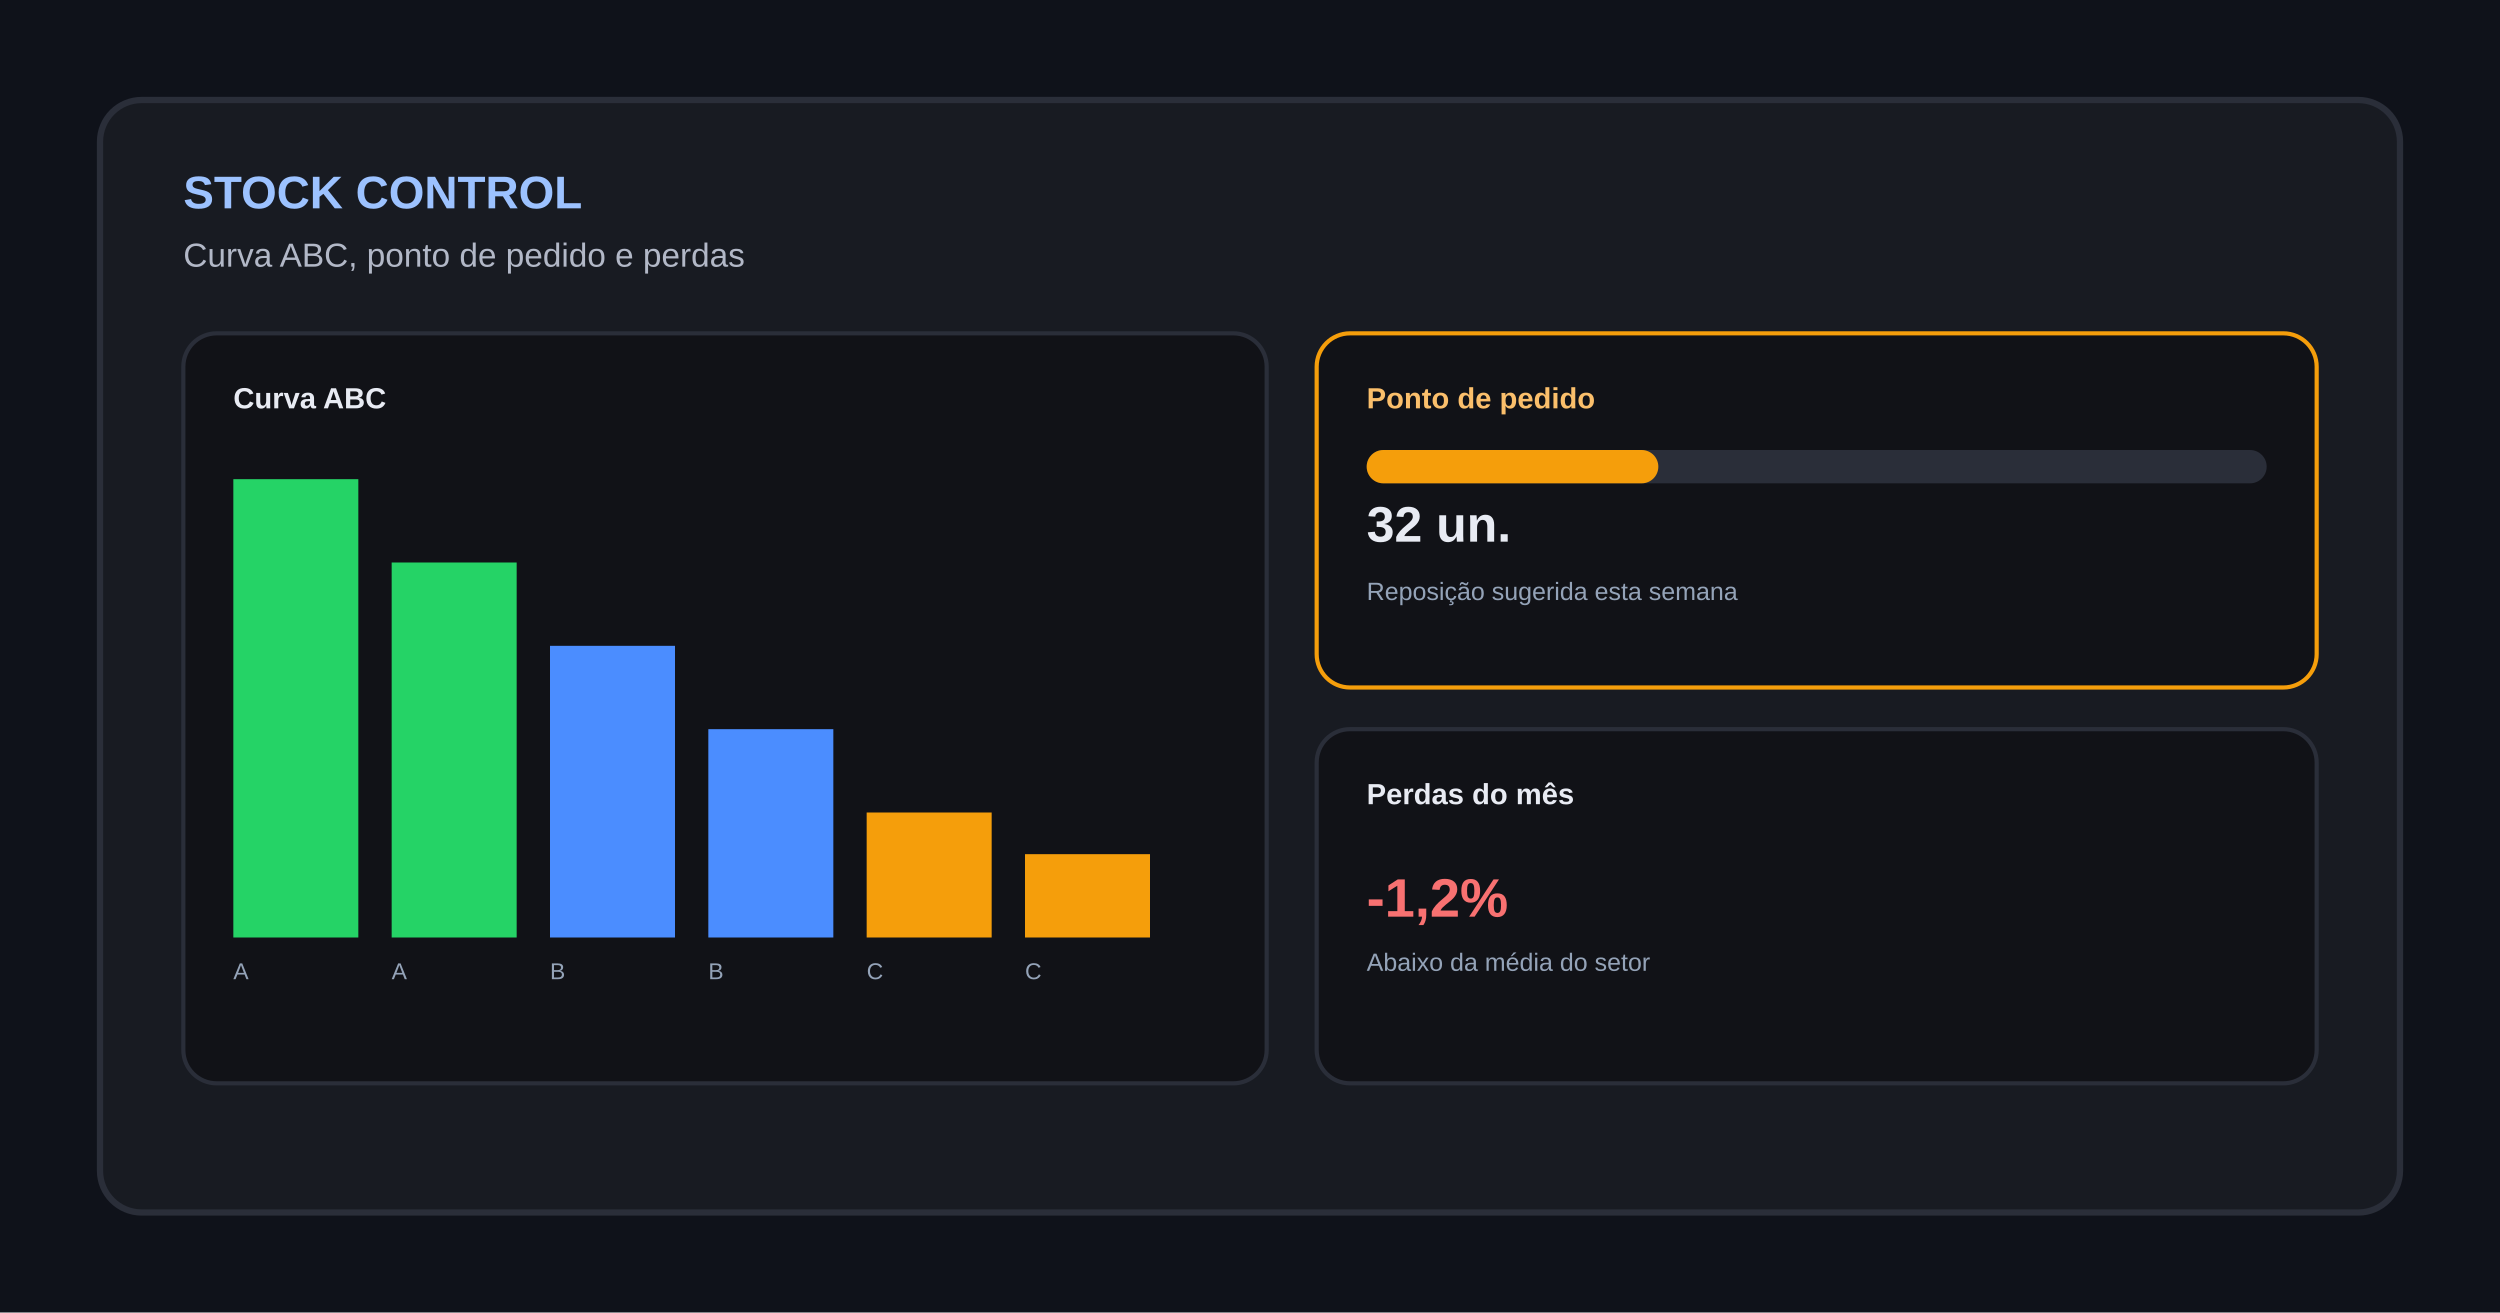
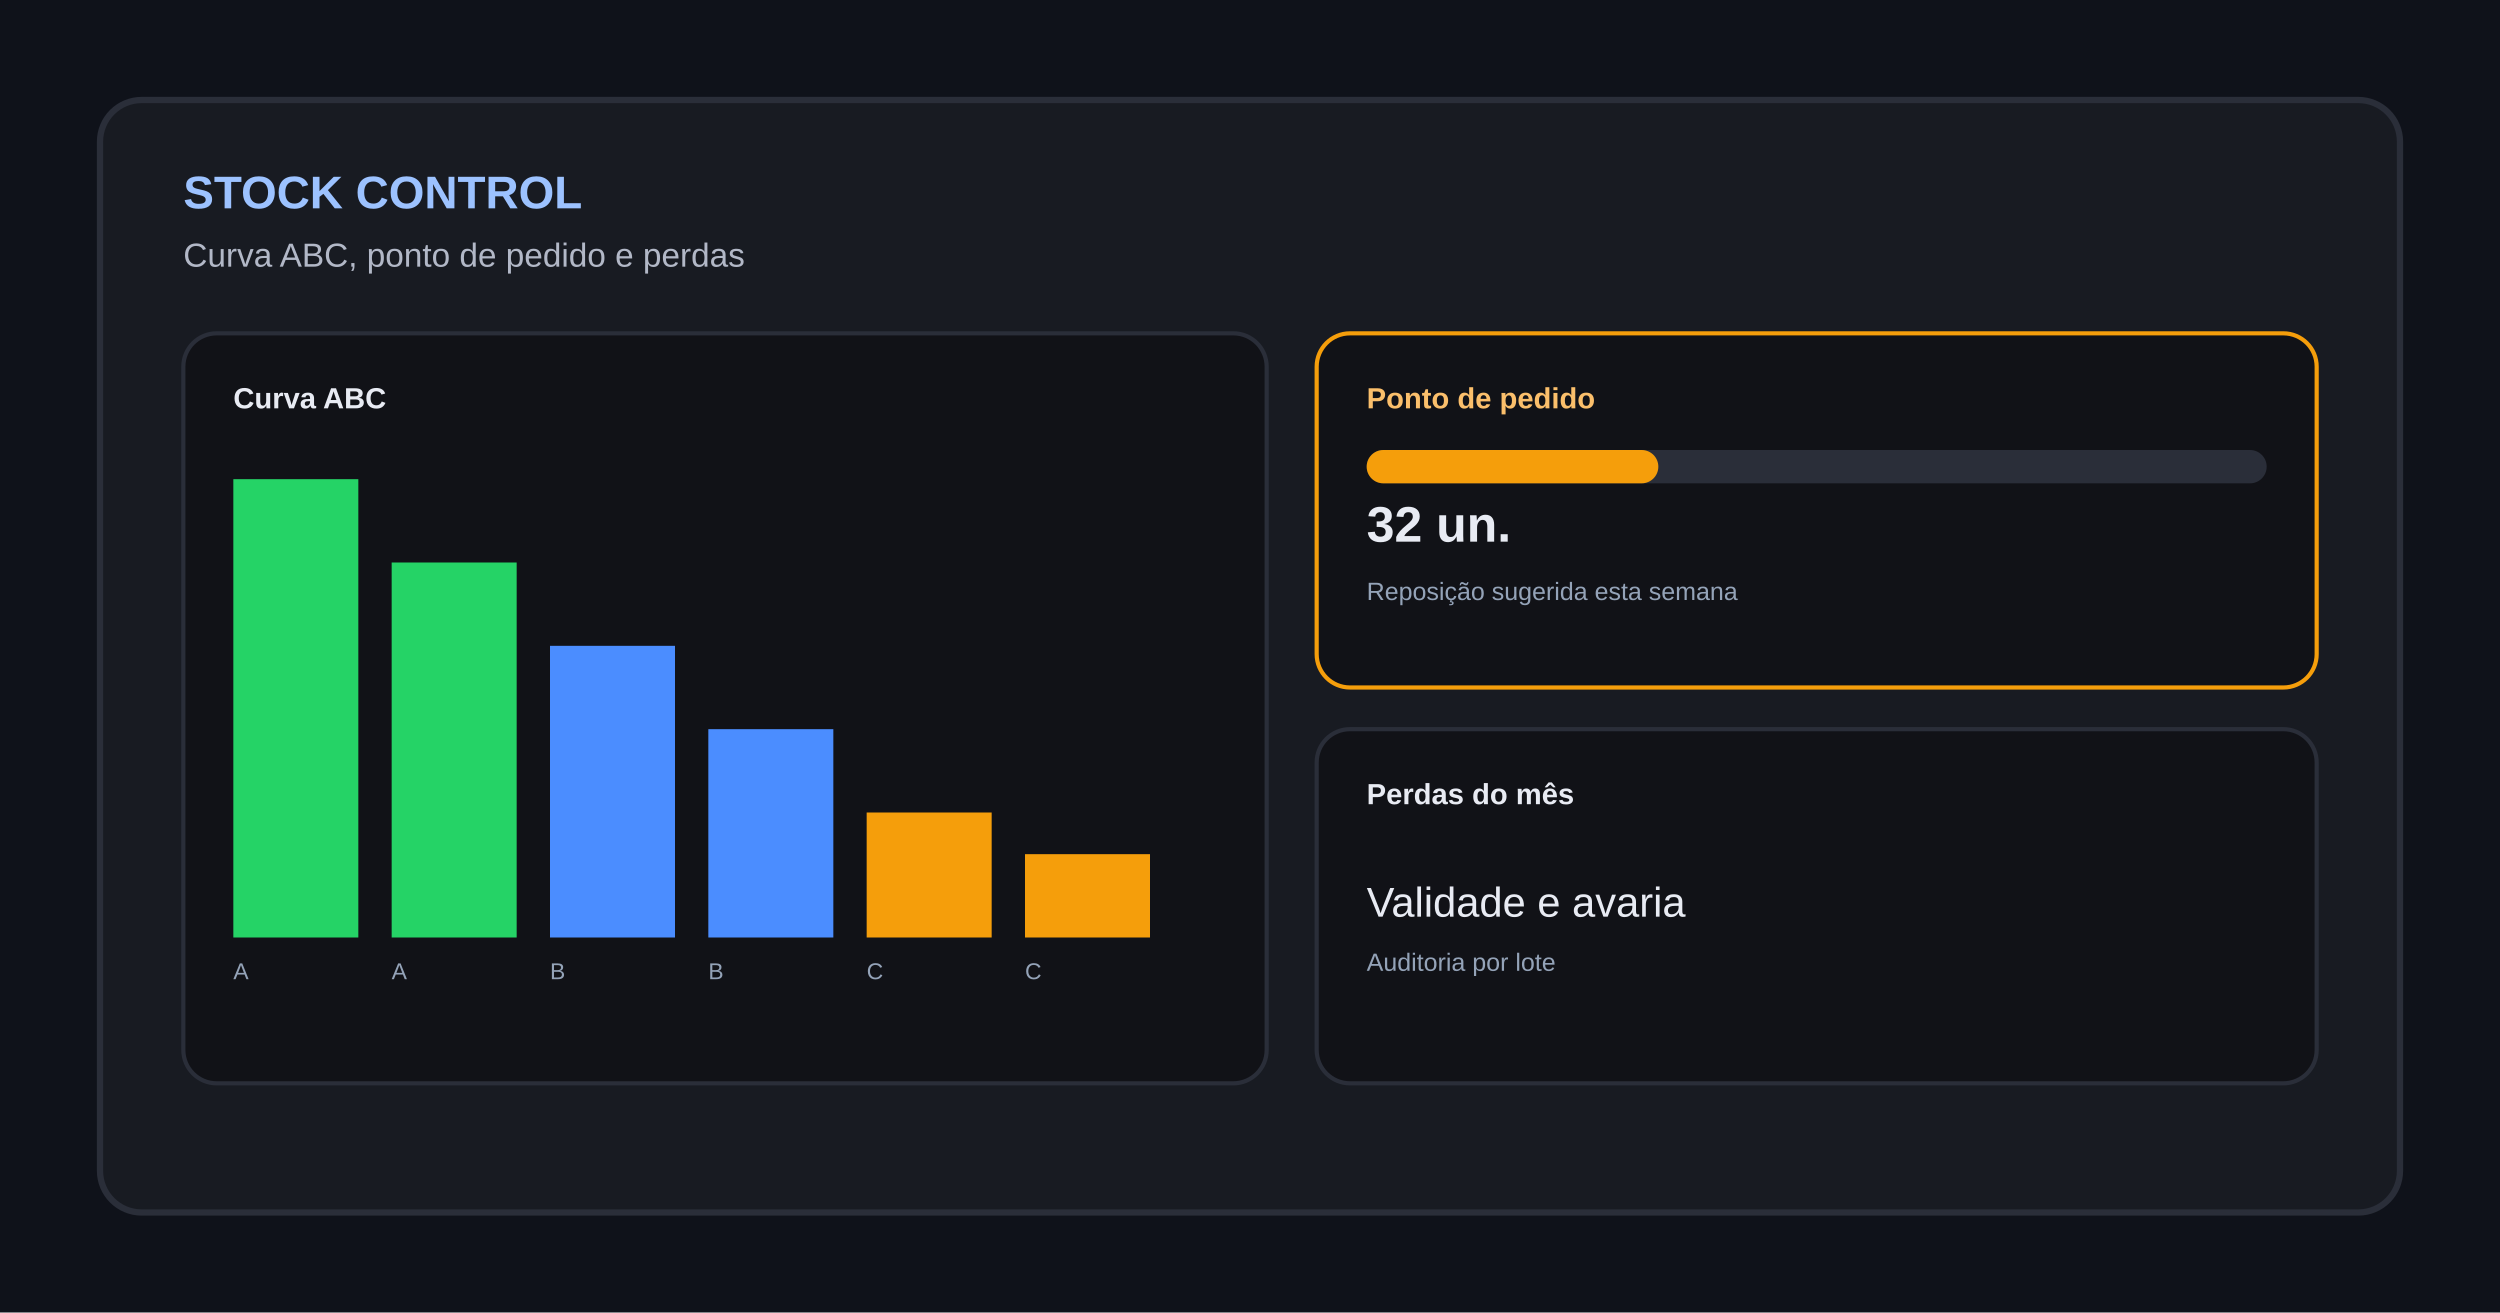
<svg xmlns="http://www.w3.org/2000/svg" width="1200" height="630" viewBox="0 0 1200 630" fill="none">
  <rect width="1200" height="630" fill="#0f121a" />
  <rect x="48" y="48" width="1104" height="534" rx="20" fill="#181b22" stroke="#2a2e39" stroke-width="3" />
  <text x="88" y="100" fill="#9cc2ff" font-size="22" font-weight="bold" font-family="Arial, Helvetica, sans-serif">STOCK CONTROL</text>
  <text x="88" y="128" fill="#b2b8c7" font-size="16" font-family="Arial, Helvetica, sans-serif">Curva ABC, ponto de pedido e perdas</text>
  <rect x="88" y="160" width="520" height="360" rx="16" fill="#111217" stroke="#2a2e39" stroke-width="2" />
  <text x="112" y="196" fill="#e8ebf3" font-size="14" font-weight="bold" font-family="Arial, Helvetica, sans-serif">Curva ABC</text>
  <rect x="112" y="230" width="60" height="220" fill="#25d366" />
  <rect x="188" y="270" width="60" height="180" fill="#25d366" />
  <rect x="264" y="310" width="60" height="140" fill="#4b8dff" />
  <rect x="340" y="350" width="60" height="100" fill="#4b8dff" />
  <rect x="416" y="390" width="60" height="60" fill="#f59e0b" />
  <rect x="492" y="410" width="60" height="40" fill="#f59e0b" />
  <text x="112" y="470" fill="#94a3b8" font-size="11" font-family="Arial, Helvetica, sans-serif">A</text>
  <text x="188" y="470" fill="#94a3b8" font-size="11" font-family="Arial, Helvetica, sans-serif">A</text>
  <text x="264" y="470" fill="#94a3b8" font-size="11" font-family="Arial, Helvetica, sans-serif">B</text>
  <text x="340" y="470" fill="#94a3b8" font-size="11" font-family="Arial, Helvetica, sans-serif">B</text>
  <text x="416" y="470" fill="#94a3b8" font-size="11" font-family="Arial, Helvetica, sans-serif">C</text>
  <text x="492" y="470" fill="#94a3b8" font-size="11" font-family="Arial, Helvetica, sans-serif">C</text>
  <rect x="632" y="160" width="480" height="170" rx="16" fill="#111217" stroke="#f59e0b" stroke-width="2" />
  <text x="656" y="196" fill="#fbbf6b" font-size="14" font-weight="bold" font-family="Arial, Helvetica, sans-serif">Ponto de pedido</text>
  <rect x="656" y="216" width="432" height="16" rx="8" fill="#2a2e39" />
  <rect x="656" y="216" width="140" height="16" rx="8" fill="#f59e0b" />
  <text x="656" y="260" fill="#e8ebf3" font-size="24" font-weight="bold" font-family="Arial, Helvetica, sans-serif">32 un.</text>
  <text x="656" y="288" fill="#94a3b8" font-size="12" font-family="Arial, Helvetica, sans-serif">Reposição sugerida esta semana</text>
  <rect x="632" y="350" width="480" height="170" rx="16" fill="#111217" stroke="#2a2e39" stroke-width="2" />
  <text x="656" y="386" fill="#e8ebf3" font-size="14" font-weight="bold" font-family="Arial, Helvetica, sans-serif">Perdas do mês</text>
-   <text x="656" y="440" fill="#f87171" font-size="26" font-weight="bold" font-family="Arial, Helvetica, sans-serif">-1,2%</text>
-   <text x="656" y="466" fill="#94a3b8" font-size="12" font-family="Arial, Helvetica, sans-serif">Abaixo da média do setor</text>
+   <text x="656" y="440" fill="#e8ebf3" font-size="20" font-family="Arial, Helvetica, sans-serif">Validade e avaria</text>
+   <text x="656" y="466" fill="#94a3b8" font-size="12" font-family="Arial, Helvetica, sans-serif">Auditoria por lote</text>
</svg>
